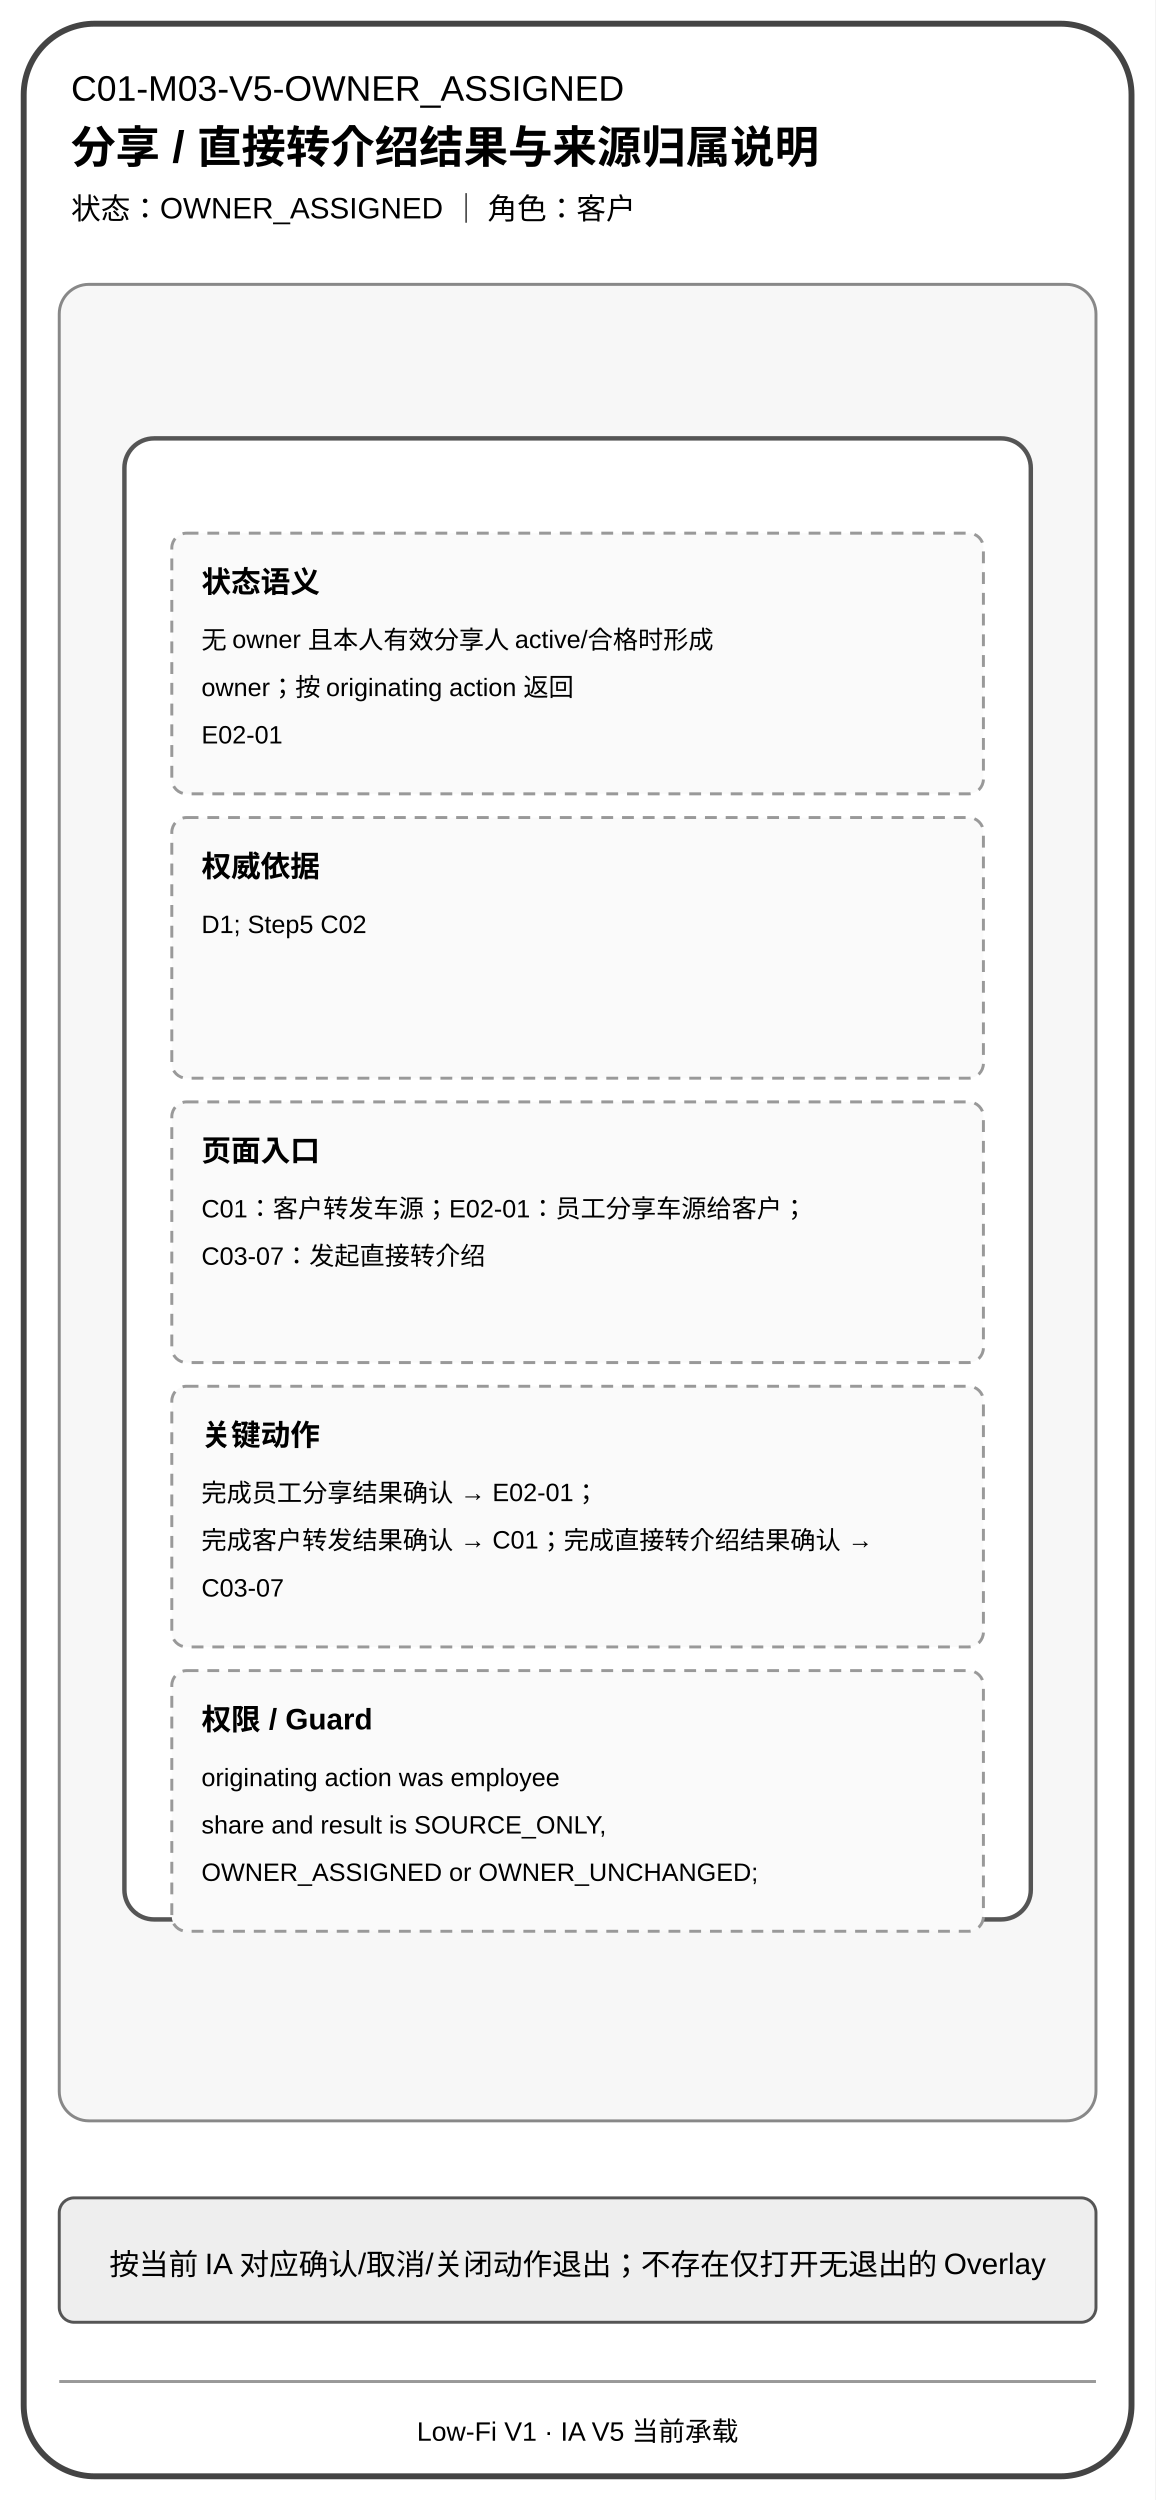
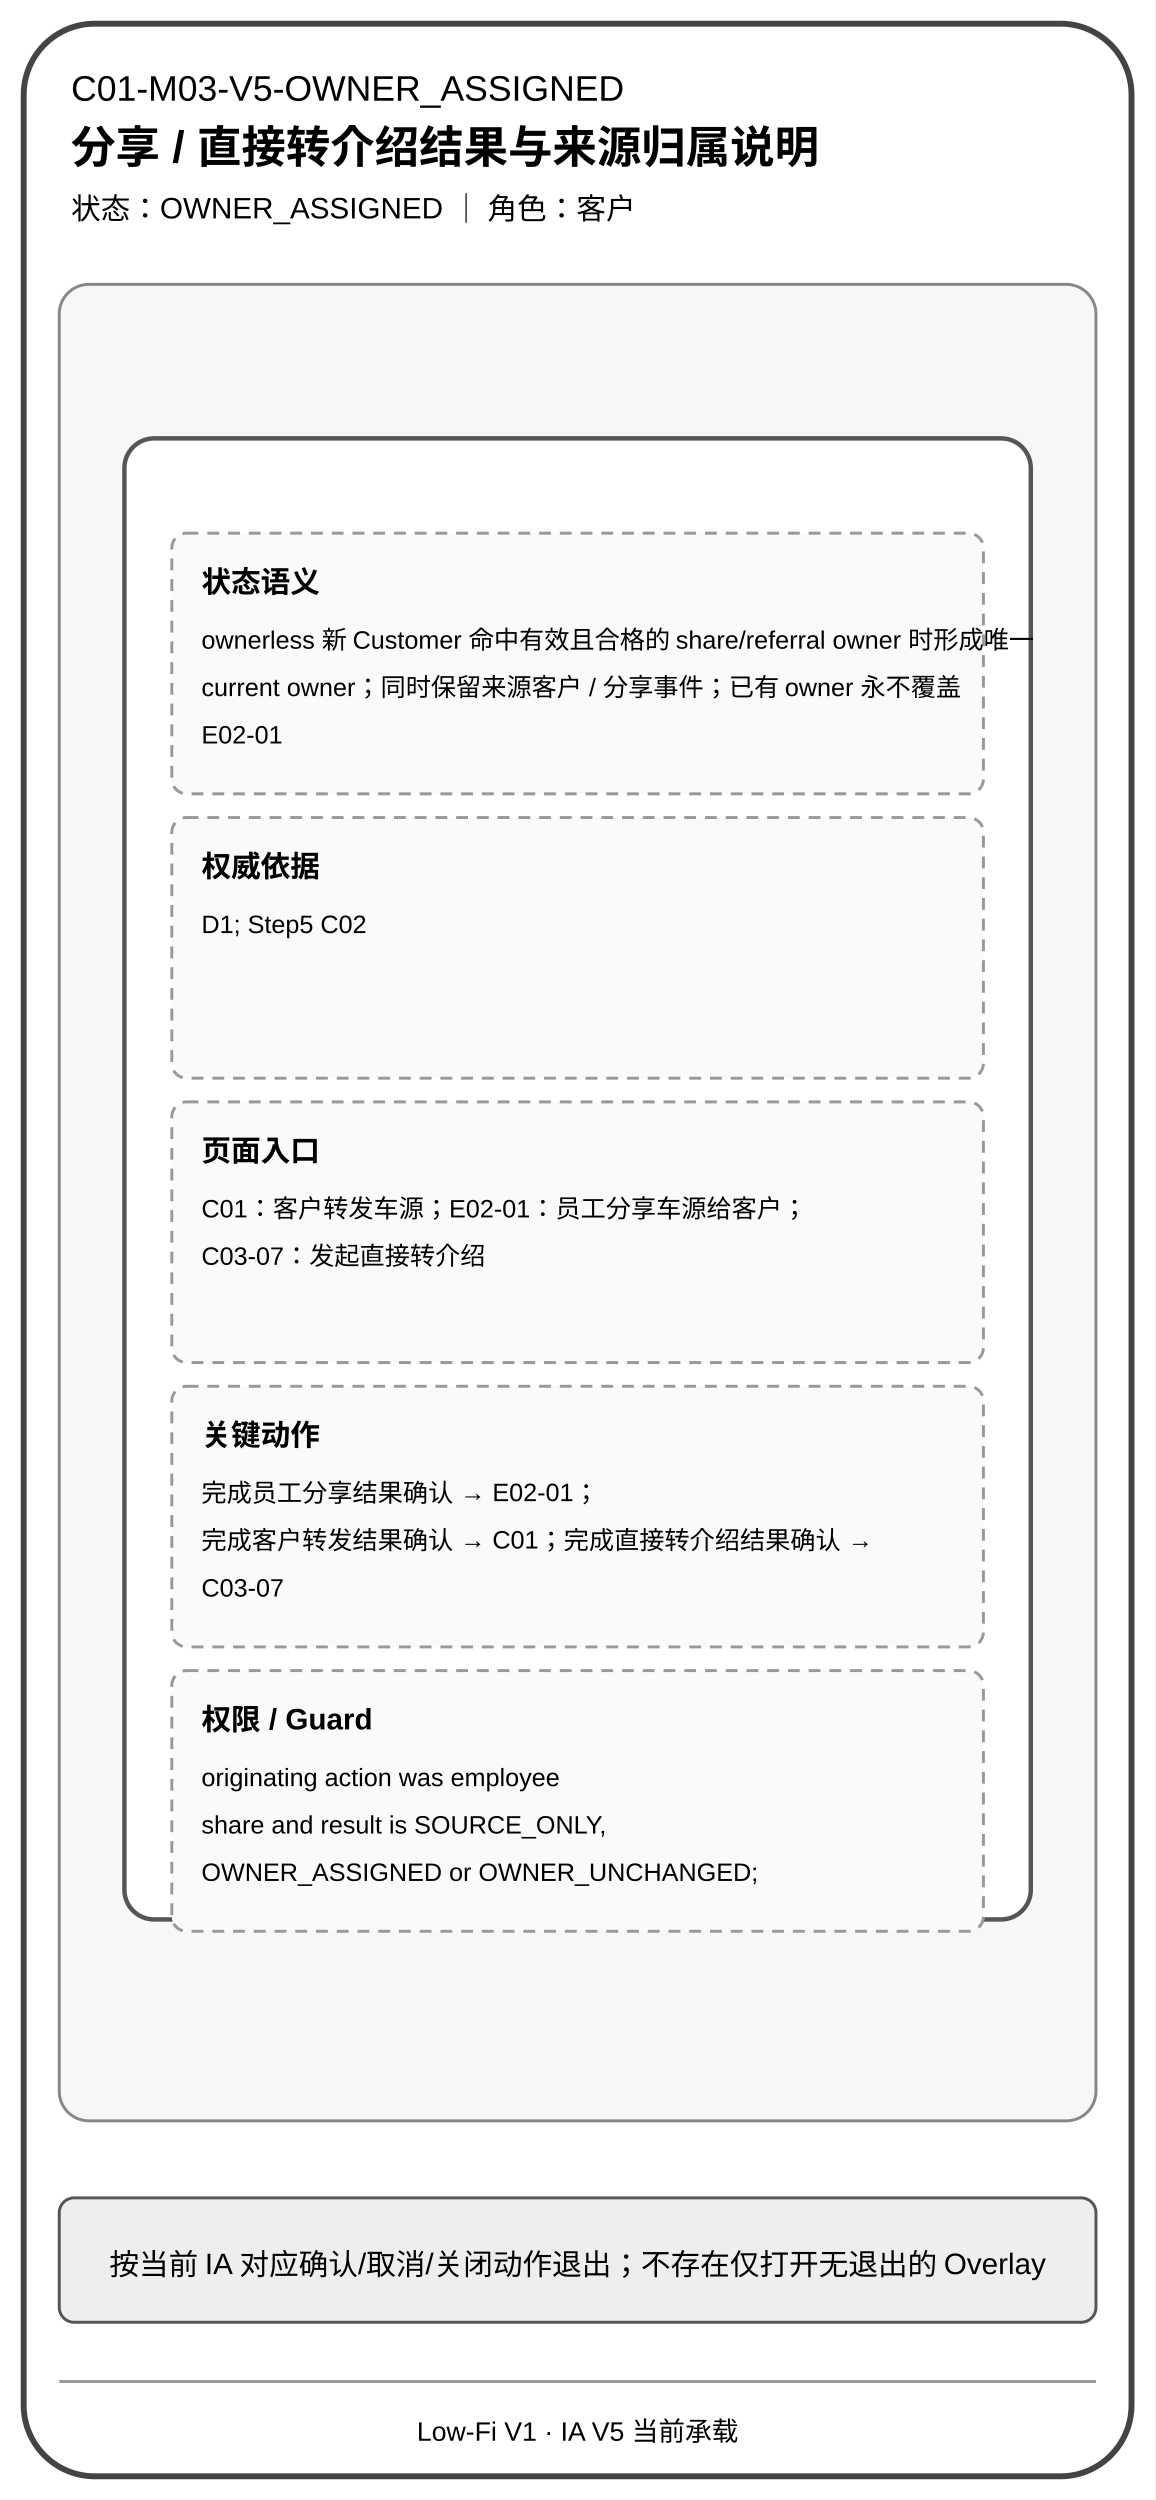
<svg xmlns="http://www.w3.org/2000/svg" width="390" height="844" viewBox="0 0 390 844">
  <rect width="100%" height="100%" fill="white" />
  <rect x="8" y="8" width="374" height="828" rx="24" fill="none" stroke="#444" stroke-width="2" />
  <text x="24" y="34" font-family="Arial,sans-serif" font-size="12">C01-M03-V5-OWNER_ASSIGNED</text>
  <text x="24" y="55" font-family="Arial,sans-serif" font-size="15" font-weight="bold">分享 / 直接转介绍结果与来源归属说明</text>
  <text x="24" y="74" font-family="Arial,sans-serif" font-size="10">状态：OWNER_ASSIGNED ｜ 角色：客户</text>
  <rect x="20" y="96" width="350" height="620" rx="10" fill="#f7f7f7" stroke="#888" />
  <rect x="42" y="148" width="306" height="500" rx="10" fill="white" stroke="#555" stroke-width="1.5" />
  <rect x="58" y="180" width="274" height="88" rx="5" fill="#fafafa" stroke="#999" stroke-dasharray="4 3" />
  <text x="68" y="200" font-family="Arial,sans-serif" font-size="10" font-weight="bold">状态语义</text>
-   <text x="68" y="219" font-family="Arial,sans-serif" font-size="8.5">无 owner 且本人有效分享人 active/合格时形成</text>
-   <text x="68" y="235" font-family="Arial,sans-serif" font-size="8.5">owner；按 originating action 返回</text>
+   <text x="68" y="219" font-family="Arial,sans-serif" font-size="8.5">ownerless 新 Customer 命中有效且合格的 share/referral owner 时形成唯一</text>
+   <text x="68" y="235" font-family="Arial,sans-serif" font-size="8.5">current owner；同时保留来源客户 / 分享事件；已有 owner 永不覆盖</text>
  <text x="68" y="251" font-family="Arial,sans-serif" font-size="8.5">E02-01</text>
  <rect x="58" y="276" width="274" height="88" rx="5" fill="#fafafa" stroke="#999" stroke-dasharray="4 3" />
  <text x="68" y="296" font-family="Arial,sans-serif" font-size="10" font-weight="bold">权威依据</text>
  <text x="68" y="315" font-family="Arial,sans-serif" font-size="8.5">D1; Step5 C02</text>
  <rect x="58" y="372" width="274" height="88" rx="5" fill="#fafafa" stroke="#999" stroke-dasharray="4 3" />
  <text x="68" y="392" font-family="Arial,sans-serif" font-size="10" font-weight="bold">页面入口</text>
  <text x="68" y="411" font-family="Arial,sans-serif" font-size="8.5">C01：客户转发车源；E02-01：员工分享车源给客户；</text>
  <text x="68" y="427" font-family="Arial,sans-serif" font-size="8.5">C03-07：发起直接转介绍</text>
  <rect x="58" y="468" width="274" height="88" rx="5" fill="#fafafa" stroke="#999" stroke-dasharray="4 3" />
  <text x="68" y="488" font-family="Arial,sans-serif" font-size="10" font-weight="bold">关键动作</text>
  <text x="68" y="507" font-family="Arial,sans-serif" font-size="8.5">完成员工分享结果确认 → E02-01；</text>
  <text x="68" y="523" font-family="Arial,sans-serif" font-size="8.5">完成客户转发结果确认 → C01；完成直接转介绍结果确认 →</text>
  <text x="68" y="539" font-family="Arial,sans-serif" font-size="8.5">C03-07</text>
  <rect x="58" y="564" width="274" height="88" rx="5" fill="#fafafa" stroke="#999" stroke-dasharray="4 3" />
  <text x="68" y="584" font-family="Arial,sans-serif" font-size="10" font-weight="bold">权限 / Guard</text>
  <text x="68" y="603" font-family="Arial,sans-serif" font-size="8.5">originating action was employee</text>
  <text x="68" y="619" font-family="Arial,sans-serif" font-size="8.5">share and result is SOURCE_ONLY,</text>
  <text x="68" y="635" font-family="Arial,sans-serif" font-size="8.5">OWNER_ASSIGNED or OWNER_UNCHANGED;</text>
  <rect x="20" y="742" width="350" height="42" rx="5" fill="#eee" stroke="#555" />
  <text x="195" y="768" text-anchor="middle" font-family="Arial,sans-serif" font-size="10">按当前 IA 对应确认/取消/关闭动作退出；不存在仅打开无退出的 Overlay</text>
  <line x1="20" y1="804" x2="370" y2="804" stroke="#999" />
  <text x="195" y="824" text-anchor="middle" font-family="Arial,sans-serif" font-size="9">Low-Fi V1 · IA V5 当前承载</text>
</svg>
